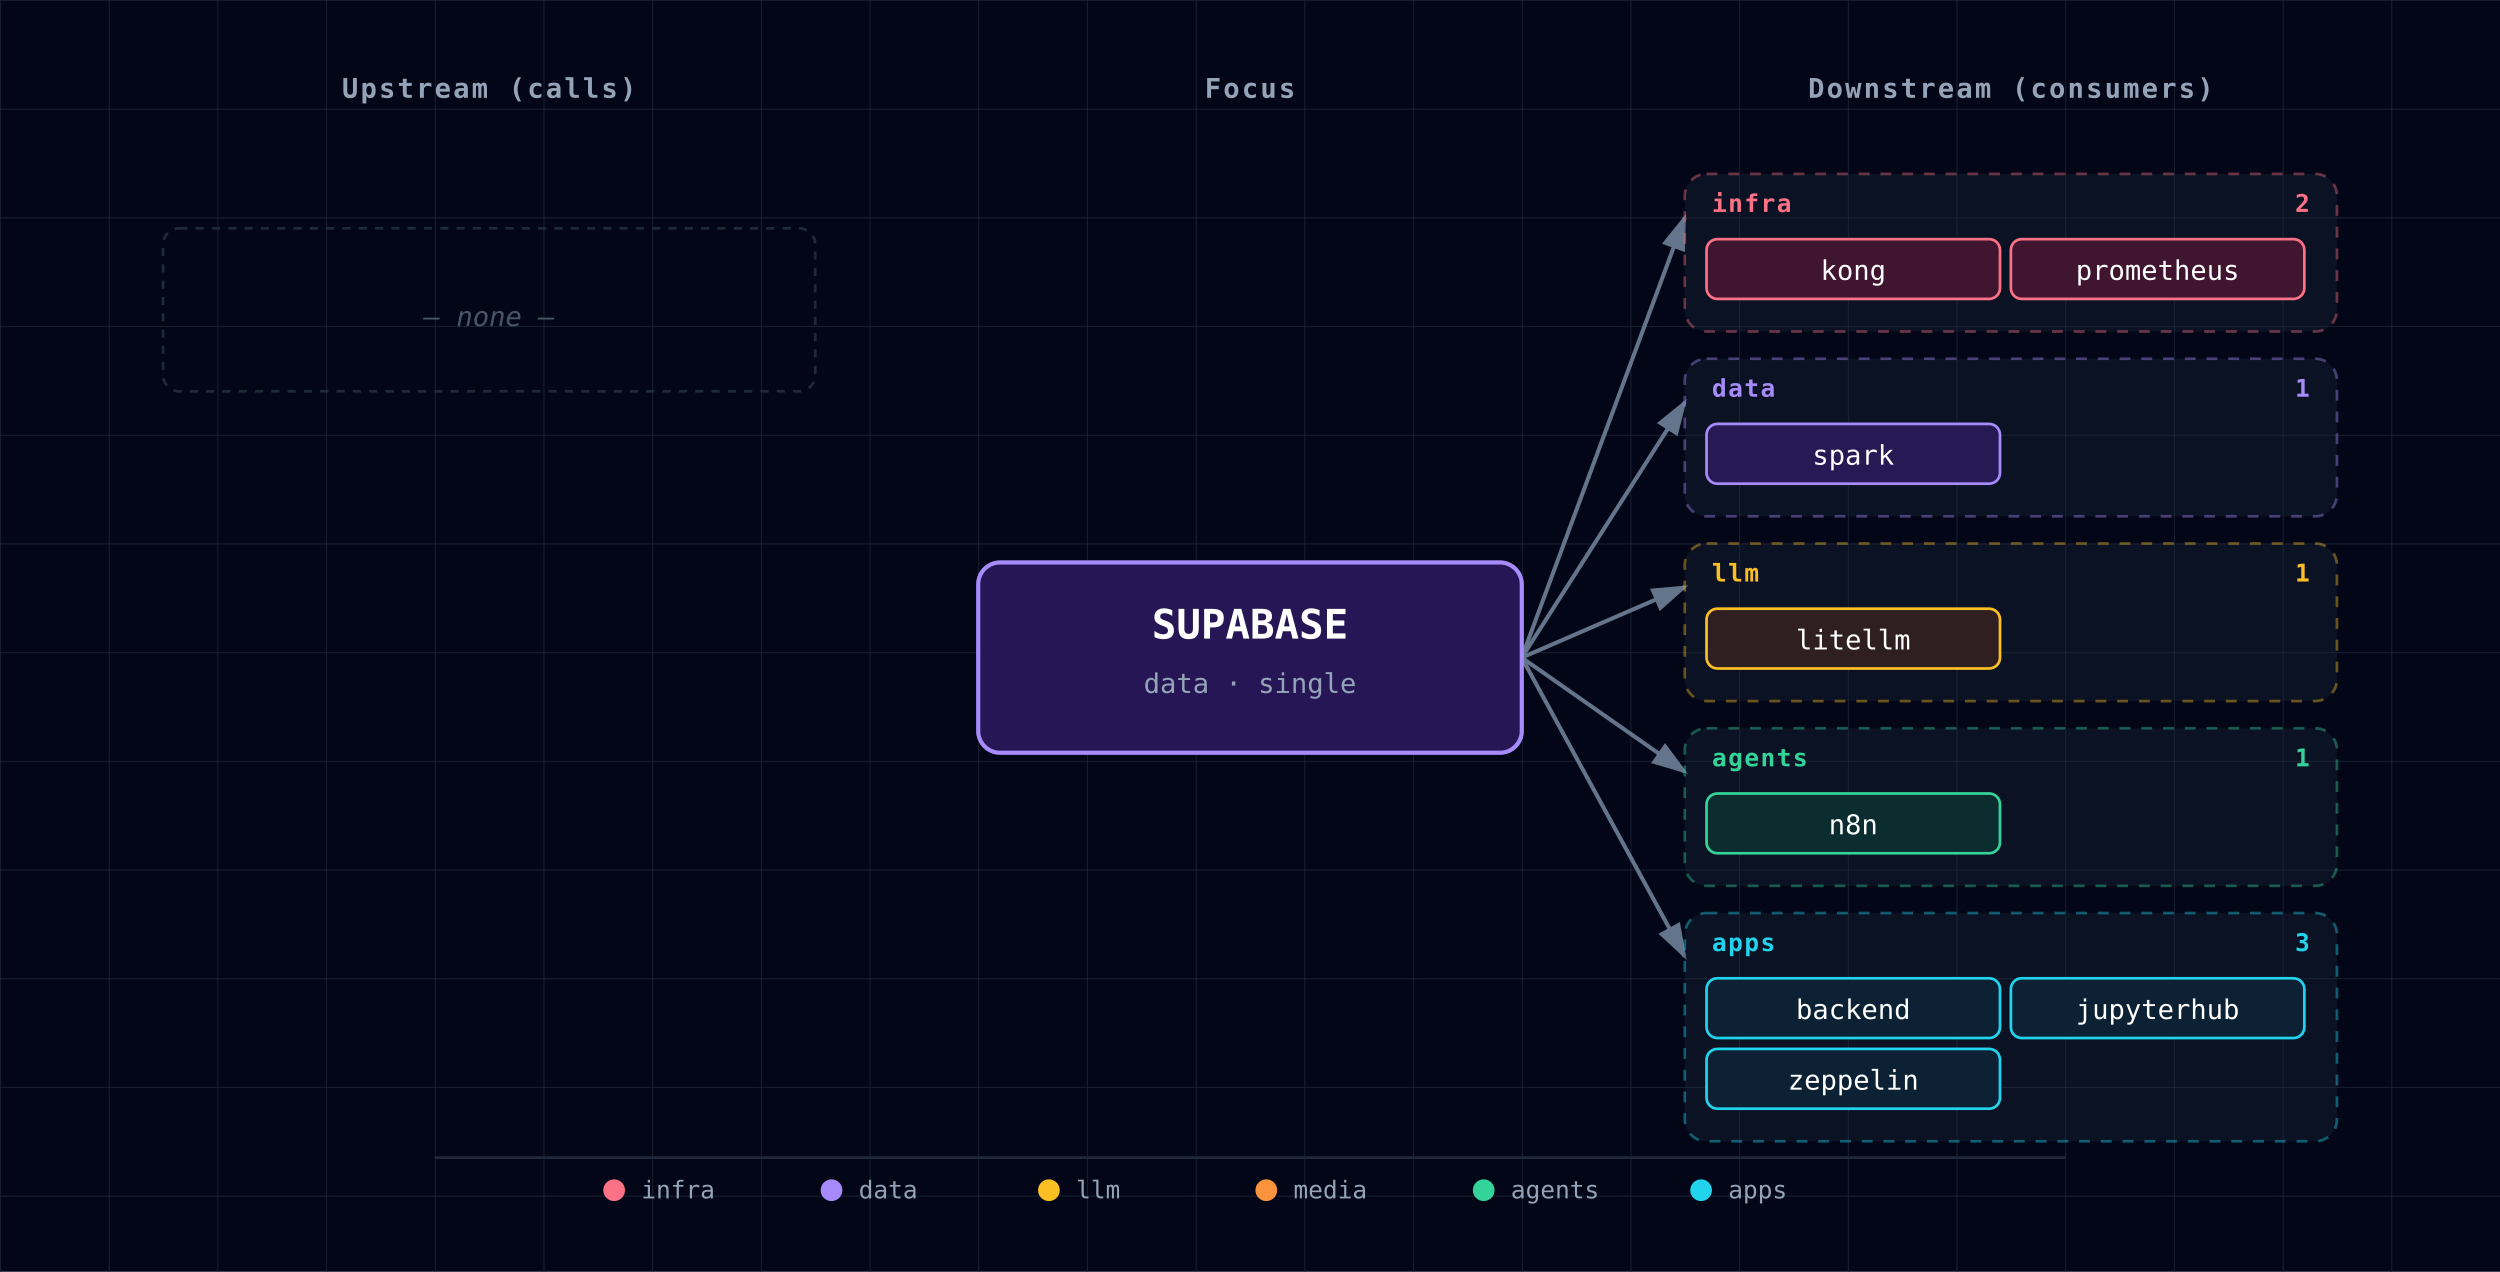
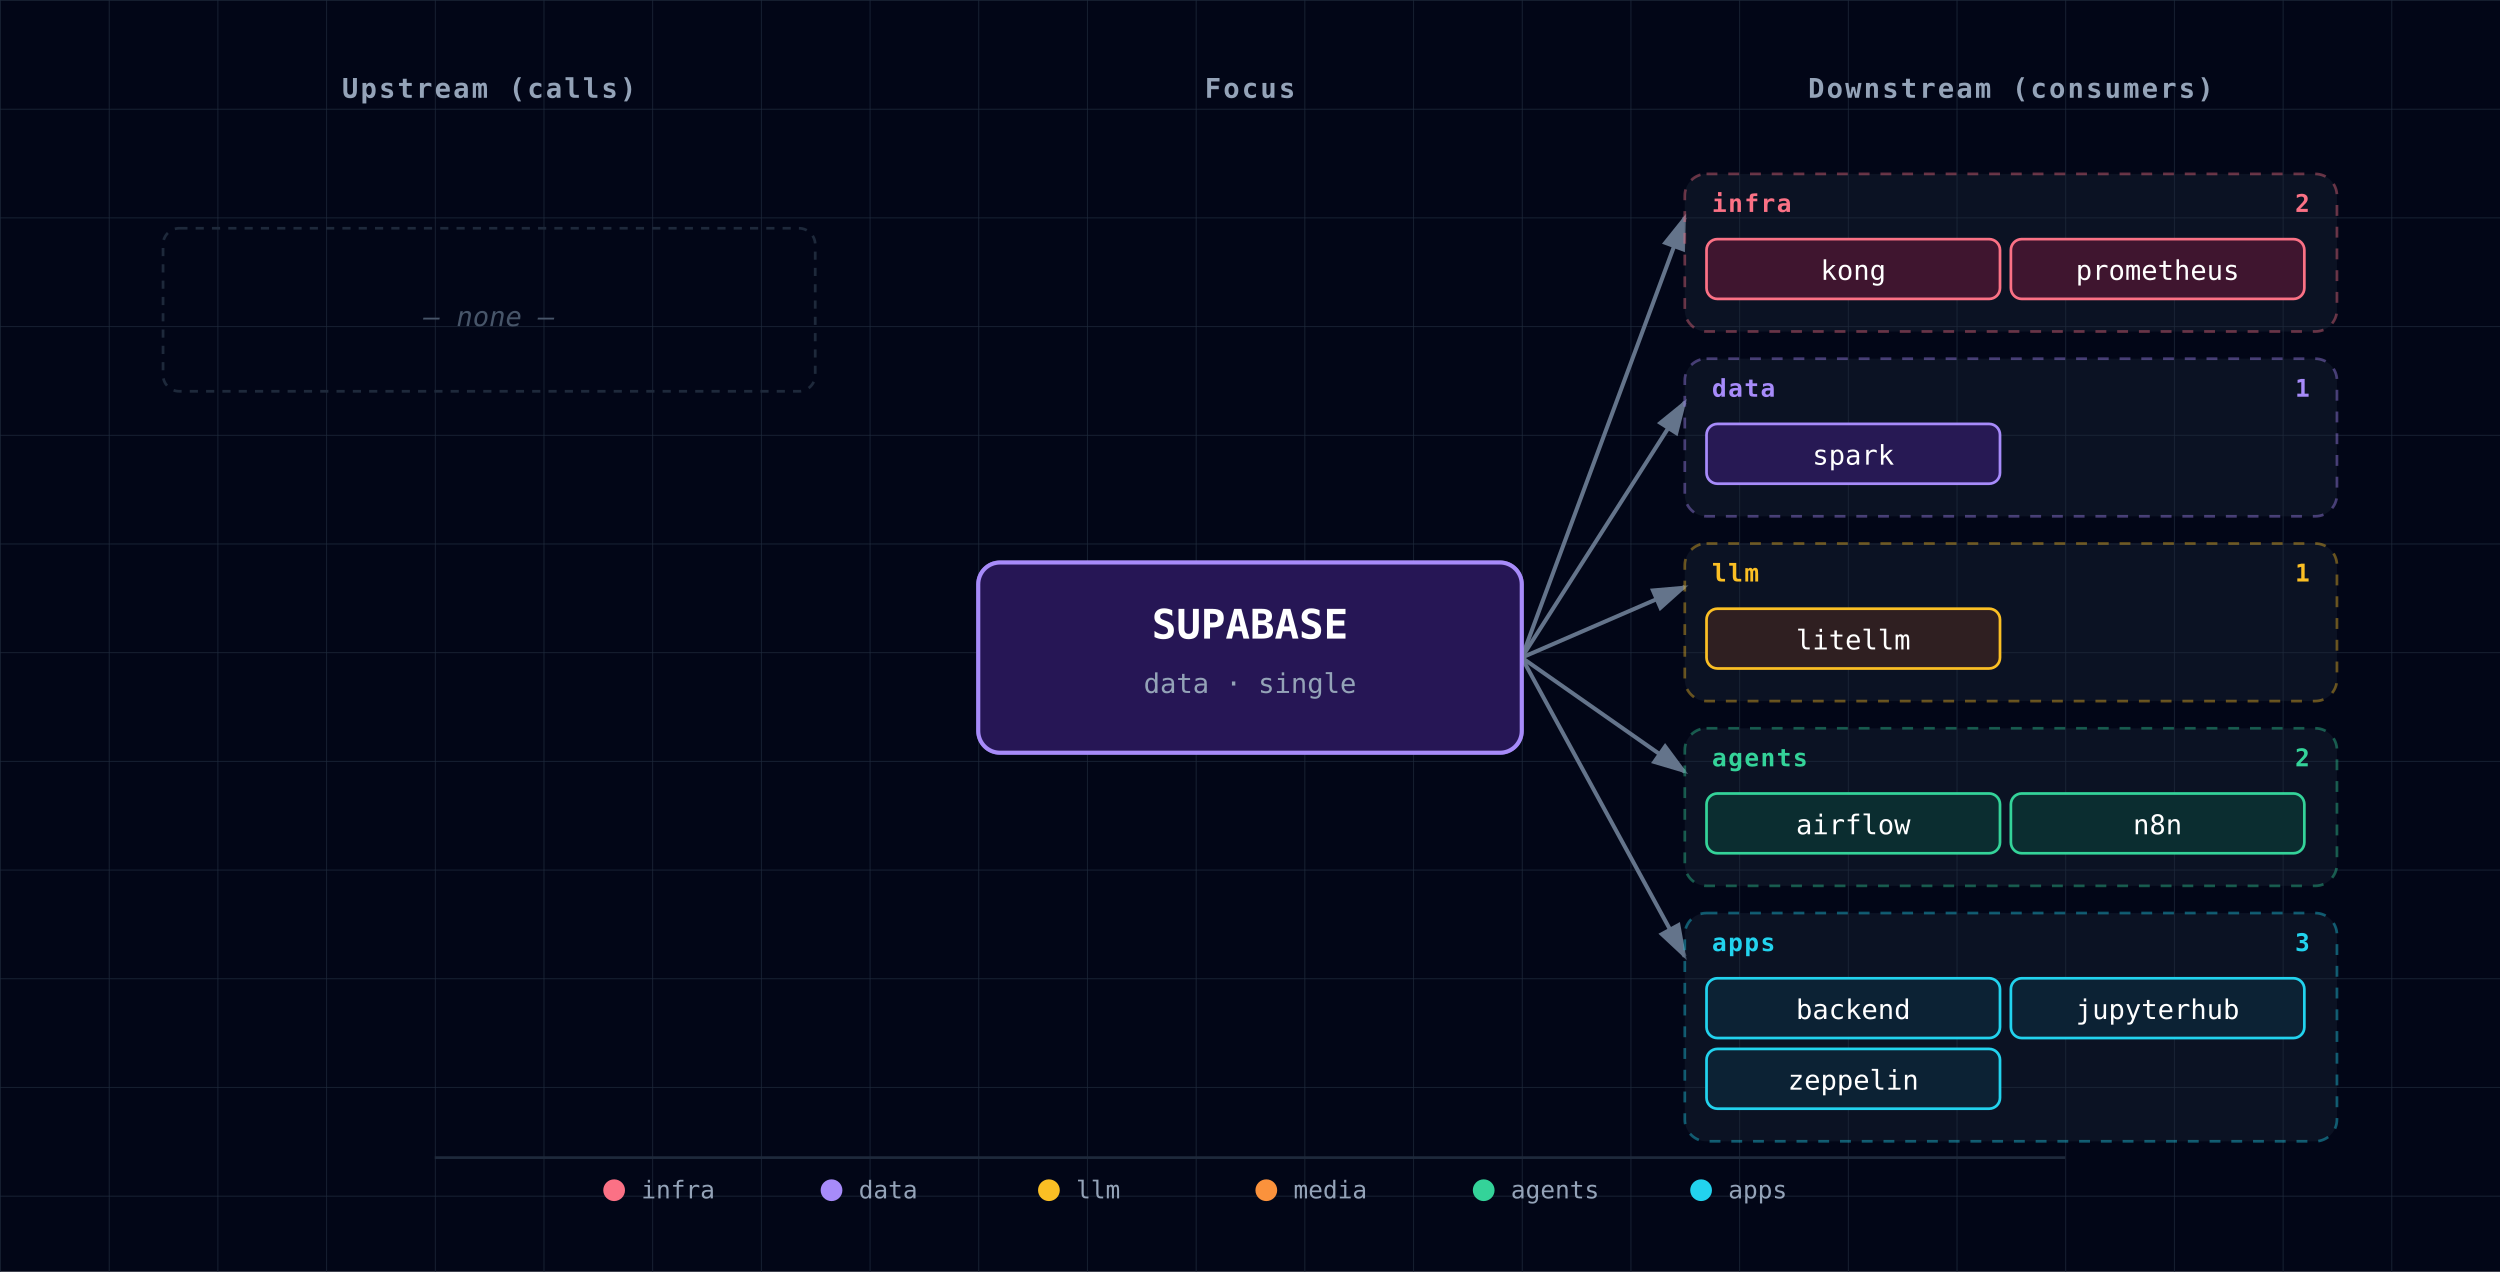
<svg xmlns="http://www.w3.org/2000/svg" viewBox="0 0 920 468" font-family="'JetBrains Mono', 'Fira Code', Menlo, Consolas, monospace">
  <defs>
    <pattern id="grid" width="40" height="40" patternUnits="userSpaceOnUse">
      <path d="M 40 0 L 0 0 0 40" fill="none" stroke="#1e293b" stroke-width="0.5" />
    </pattern>
    <marker id="arrowhead" markerWidth="9" markerHeight="6" refX="8" refY="3" orient="auto">
      <polygon points="0 0, 9 3, 0 6" fill="#64748b" />
    </marker>
    <filter id="focus-glow" x="-50%" y="-50%" width="200%" height="200%">
      <feGaussianBlur in="SourceAlpha" stdDeviation="6" />
      <feFlood flood-color="#a78bfa" flood-opacity="0.6" />
      <feComposite in2="SourceAlpha" operator="in" />
      <feMerge>
        <feMergeNode />
        <feMergeNode in="SourceGraphic" />
      </feMerge>
    </filter>
  </defs>
  <rect width="920" height="468" fill="#020617" />
  <rect width="920" height="468" fill="url(#grid)" />
  <text x="180" y="36" fill="#94a3b8" font-size="10" font-weight="600" text-anchor="middle" letter-spacing="0.08em">Upstream (calls)</text>
  <text x="460" y="36" fill="#94a3b8" font-size="10" font-weight="600" text-anchor="middle" letter-spacing="0.08em">Focus</text>
  <text x="740" y="36" fill="#94a3b8" font-size="10" font-weight="600" text-anchor="middle" letter-spacing="0.08em">Downstream (consumers)</text>
  <line x1="560" y1="242" x2="620" y2="80" stroke="#64748b" stroke-width="1.5" marker-end="url(#arrowhead)" />
  <line x1="560" y1="242" x2="620" y2="148" stroke="#64748b" stroke-width="1.5" marker-end="url(#arrowhead)" />
  <line x1="560" y1="242" x2="620" y2="216" stroke="#64748b" stroke-width="1.5" marker-end="url(#arrowhead)" />
  <line x1="560" y1="242" x2="620" y2="284" stroke="#64748b" stroke-width="1.5" marker-end="url(#arrowhead)" />
  <line x1="560" y1="242" x2="620" y2="352" stroke="#64748b" stroke-width="1.5" marker-end="url(#arrowhead)" />
  <g>
    <rect x="60" y="84" width="240" height="60" rx="6" fill="none" stroke="#1e293b" stroke-width="1" stroke-dasharray="3,3" />
    <text x="180" y="120" fill="#475569" font-size="10" font-style="italic" text-anchor="middle">— none —</text>
  </g>
  <g>
    <g class="cluster">
      <rect x="620" y="64" width="240" height="58" rx="8" fill="rgba(30,41,59,0.35)" stroke="#fb7185" stroke-width="1" stroke-dasharray="4,4" stroke-opacity="0.4" />
      <text x="630" y="78" fill="#fb7185" font-size="9" font-weight="700" text-anchor="start" style="letter-spacing:0.06em;text-transform:uppercase;">infra</text>
      <text x="850" y="78" fill="#fb7185" font-size="9" font-weight="600" text-anchor="end">2</text>
    </g>
    <g>
      <rect x="628" y="88" width="108" height="22" rx="4" fill="#0f172a" />
      <rect x="628" y="88" width="108" height="22" rx="4" fill="rgba(136, 19, 55, 0.4)" stroke="#fb7185" stroke-width="1" />
      <text x="682" y="103" fill="white" font-size="10" text-anchor="middle">kong</text>
    </g>
    <g>
      <rect x="740" y="88" width="108" height="22" rx="4" fill="#0f172a" />
      <rect x="740" y="88" width="108" height="22" rx="4" fill="rgba(136, 19, 55, 0.4)" stroke="#fb7185" stroke-width="1" />
      <text x="794" y="103" fill="white" font-size="10" text-anchor="middle">prometheus</text>
    </g>
    <g class="cluster">
      <rect x="620" y="132" width="240" height="58" rx="8" fill="rgba(30,41,59,0.35)" stroke="#a78bfa" stroke-width="1" stroke-dasharray="4,4" stroke-opacity="0.4" />
      <text x="630" y="146" fill="#a78bfa" font-size="9" font-weight="700" text-anchor="start" style="letter-spacing:0.06em;text-transform:uppercase;">data</text>
      <text x="850" y="146" fill="#a78bfa" font-size="9" font-weight="600" text-anchor="end">1</text>
    </g>
    <g>
      <rect x="628" y="156" width="108" height="22" rx="4" fill="#0f172a" />
      <rect x="628" y="156" width="108" height="22" rx="4" fill="rgba(76, 29, 149, 0.4)" stroke="#a78bfa" stroke-width="1" />
      <text x="682" y="171" fill="white" font-size="10" text-anchor="middle">spark</text>
    </g>
    <g class="cluster">
      <rect x="620" y="200" width="240" height="58" rx="8" fill="rgba(30,41,59,0.35)" stroke="#fbbf24" stroke-width="1" stroke-dasharray="4,4" stroke-opacity="0.4" />
      <text x="630" y="214" fill="#fbbf24" font-size="9" font-weight="700" text-anchor="start" style="letter-spacing:0.06em;text-transform:uppercase;">llm</text>
      <text x="850" y="214" fill="#fbbf24" font-size="9" font-weight="600" text-anchor="end">1</text>
    </g>
    <g>
      <rect x="628" y="224" width="108" height="22" rx="4" fill="#0f172a" />
      <rect x="628" y="224" width="108" height="22" rx="4" fill="rgba(120, 53, 15, 0.3)" stroke="#fbbf24" stroke-width="1" />
      <text x="682" y="239" fill="white" font-size="10" text-anchor="middle">litellm</text>
    </g>
    <g class="cluster">
      <rect x="620" y="268" width="240" height="58" rx="8" fill="rgba(30,41,59,0.35)" stroke="#34d399" stroke-width="1" stroke-dasharray="4,4" stroke-opacity="0.4" />
      <text x="630" y="282" fill="#34d399" font-size="9" font-weight="700" text-anchor="start" style="letter-spacing:0.06em;text-transform:uppercase;">agents</text>
-       <text x="850" y="282" fill="#34d399" font-size="9" font-weight="600" text-anchor="end">1</text>
+       <text x="850" y="282" fill="#34d399" font-size="9" font-weight="600" text-anchor="end">2</text>
    </g>
    <g>
      <rect x="628" y="292" width="108" height="22" rx="4" fill="#0f172a" />
      <rect x="628" y="292" width="108" height="22" rx="4" fill="rgba(6, 78, 59, 0.4)" stroke="#34d399" stroke-width="1" />
-       <text x="682" y="307" fill="white" font-size="10" text-anchor="middle">n8n</text>
+       <text x="682" y="307" fill="white" font-size="10" text-anchor="middle">airflow</text>
+     </g>
+     <g>
+       <rect x="740" y="292" width="108" height="22" rx="4" fill="#0f172a" />
+       <rect x="740" y="292" width="108" height="22" rx="4" fill="rgba(6, 78, 59, 0.4)" stroke="#34d399" stroke-width="1" />
+       <text x="794" y="307" fill="white" font-size="10" text-anchor="middle">n8n</text>
    </g>
    <g class="cluster">
      <rect x="620" y="336" width="240" height="84" rx="8" fill="rgba(30,41,59,0.35)" stroke="#22d3ee" stroke-width="1" stroke-dasharray="4,4" stroke-opacity="0.4" />
      <text x="630" y="350" fill="#22d3ee" font-size="9" font-weight="700" text-anchor="start" style="letter-spacing:0.06em;text-transform:uppercase;">apps</text>
      <text x="850" y="350" fill="#22d3ee" font-size="9" font-weight="600" text-anchor="end">3</text>
    </g>
    <g>
      <rect x="628" y="360" width="108" height="22" rx="4" fill="#0f172a" />
      <rect x="628" y="360" width="108" height="22" rx="4" fill="rgba(8, 51, 68, 0.4)" stroke="#22d3ee" stroke-width="1" />
      <text x="682" y="375" fill="white" font-size="10" text-anchor="middle">backend</text>
    </g>
    <g>
      <rect x="740" y="360" width="108" height="22" rx="4" fill="#0f172a" />
      <rect x="740" y="360" width="108" height="22" rx="4" fill="rgba(8, 51, 68, 0.4)" stroke="#22d3ee" stroke-width="1" />
      <text x="794" y="375" fill="white" font-size="10" text-anchor="middle">jupyterhub</text>
    </g>
    <g>
      <rect x="628" y="386" width="108" height="22" rx="4" fill="#0f172a" />
      <rect x="628" y="386" width="108" height="22" rx="4" fill="rgba(8, 51, 68, 0.4)" stroke="#22d3ee" stroke-width="1" />
      <text x="682" y="401" fill="white" font-size="10" text-anchor="middle">zeppelin</text>
    </g>
  </g>
  <g class="focus" filter="url(#focus-glow)">
    <rect x="360" y="207" width="200" height="70" rx="8" fill="#0f172a" />
    <rect x="360" y="207" width="200" height="70" rx="8" fill="rgba(76, 29, 149, 0.4)" stroke="#a78bfa" stroke-width="1.5" />
    <text x="460" y="235" fill="white" font-size="15" font-weight="700" text-anchor="middle">SUPABASE</text>
    <text x="460" y="255" fill="#94a3b8" font-size="10" text-anchor="middle">data · single</text>
  </g>
  <g class="legend">
    <line x1="160" y1="426" x2="760" y2="426" stroke="#1e293b" stroke-width="1" />
    <circle cx="226" cy="438" r="4" fill="#fb7185" />
    <text x="236" y="441" fill="#94a3b8" font-size="9" font-weight="400" text-anchor="start">infra</text>
    <circle cx="306" cy="438" r="4" fill="#a78bfa" />
    <text x="316" y="441" fill="#94a3b8" font-size="9" font-weight="400" text-anchor="start">data</text>
    <circle cx="386" cy="438" r="4" fill="#fbbf24" />
    <text x="396" y="441" fill="#94a3b8" font-size="9" font-weight="400" text-anchor="start">llm</text>
    <circle cx="466" cy="438" r="4" fill="#fb923c" />
    <text x="476" y="441" fill="#94a3b8" font-size="9" font-weight="400" text-anchor="start">media</text>
    <circle cx="546" cy="438" r="4" fill="#34d399" />
    <text x="556" y="441" fill="#94a3b8" font-size="9" font-weight="400" text-anchor="start">agents</text>
    <circle cx="626" cy="438" r="4" fill="#22d3ee" />
    <text x="636" y="441" fill="#94a3b8" font-size="9" font-weight="400" text-anchor="start">apps</text>
  </g>
</svg>
